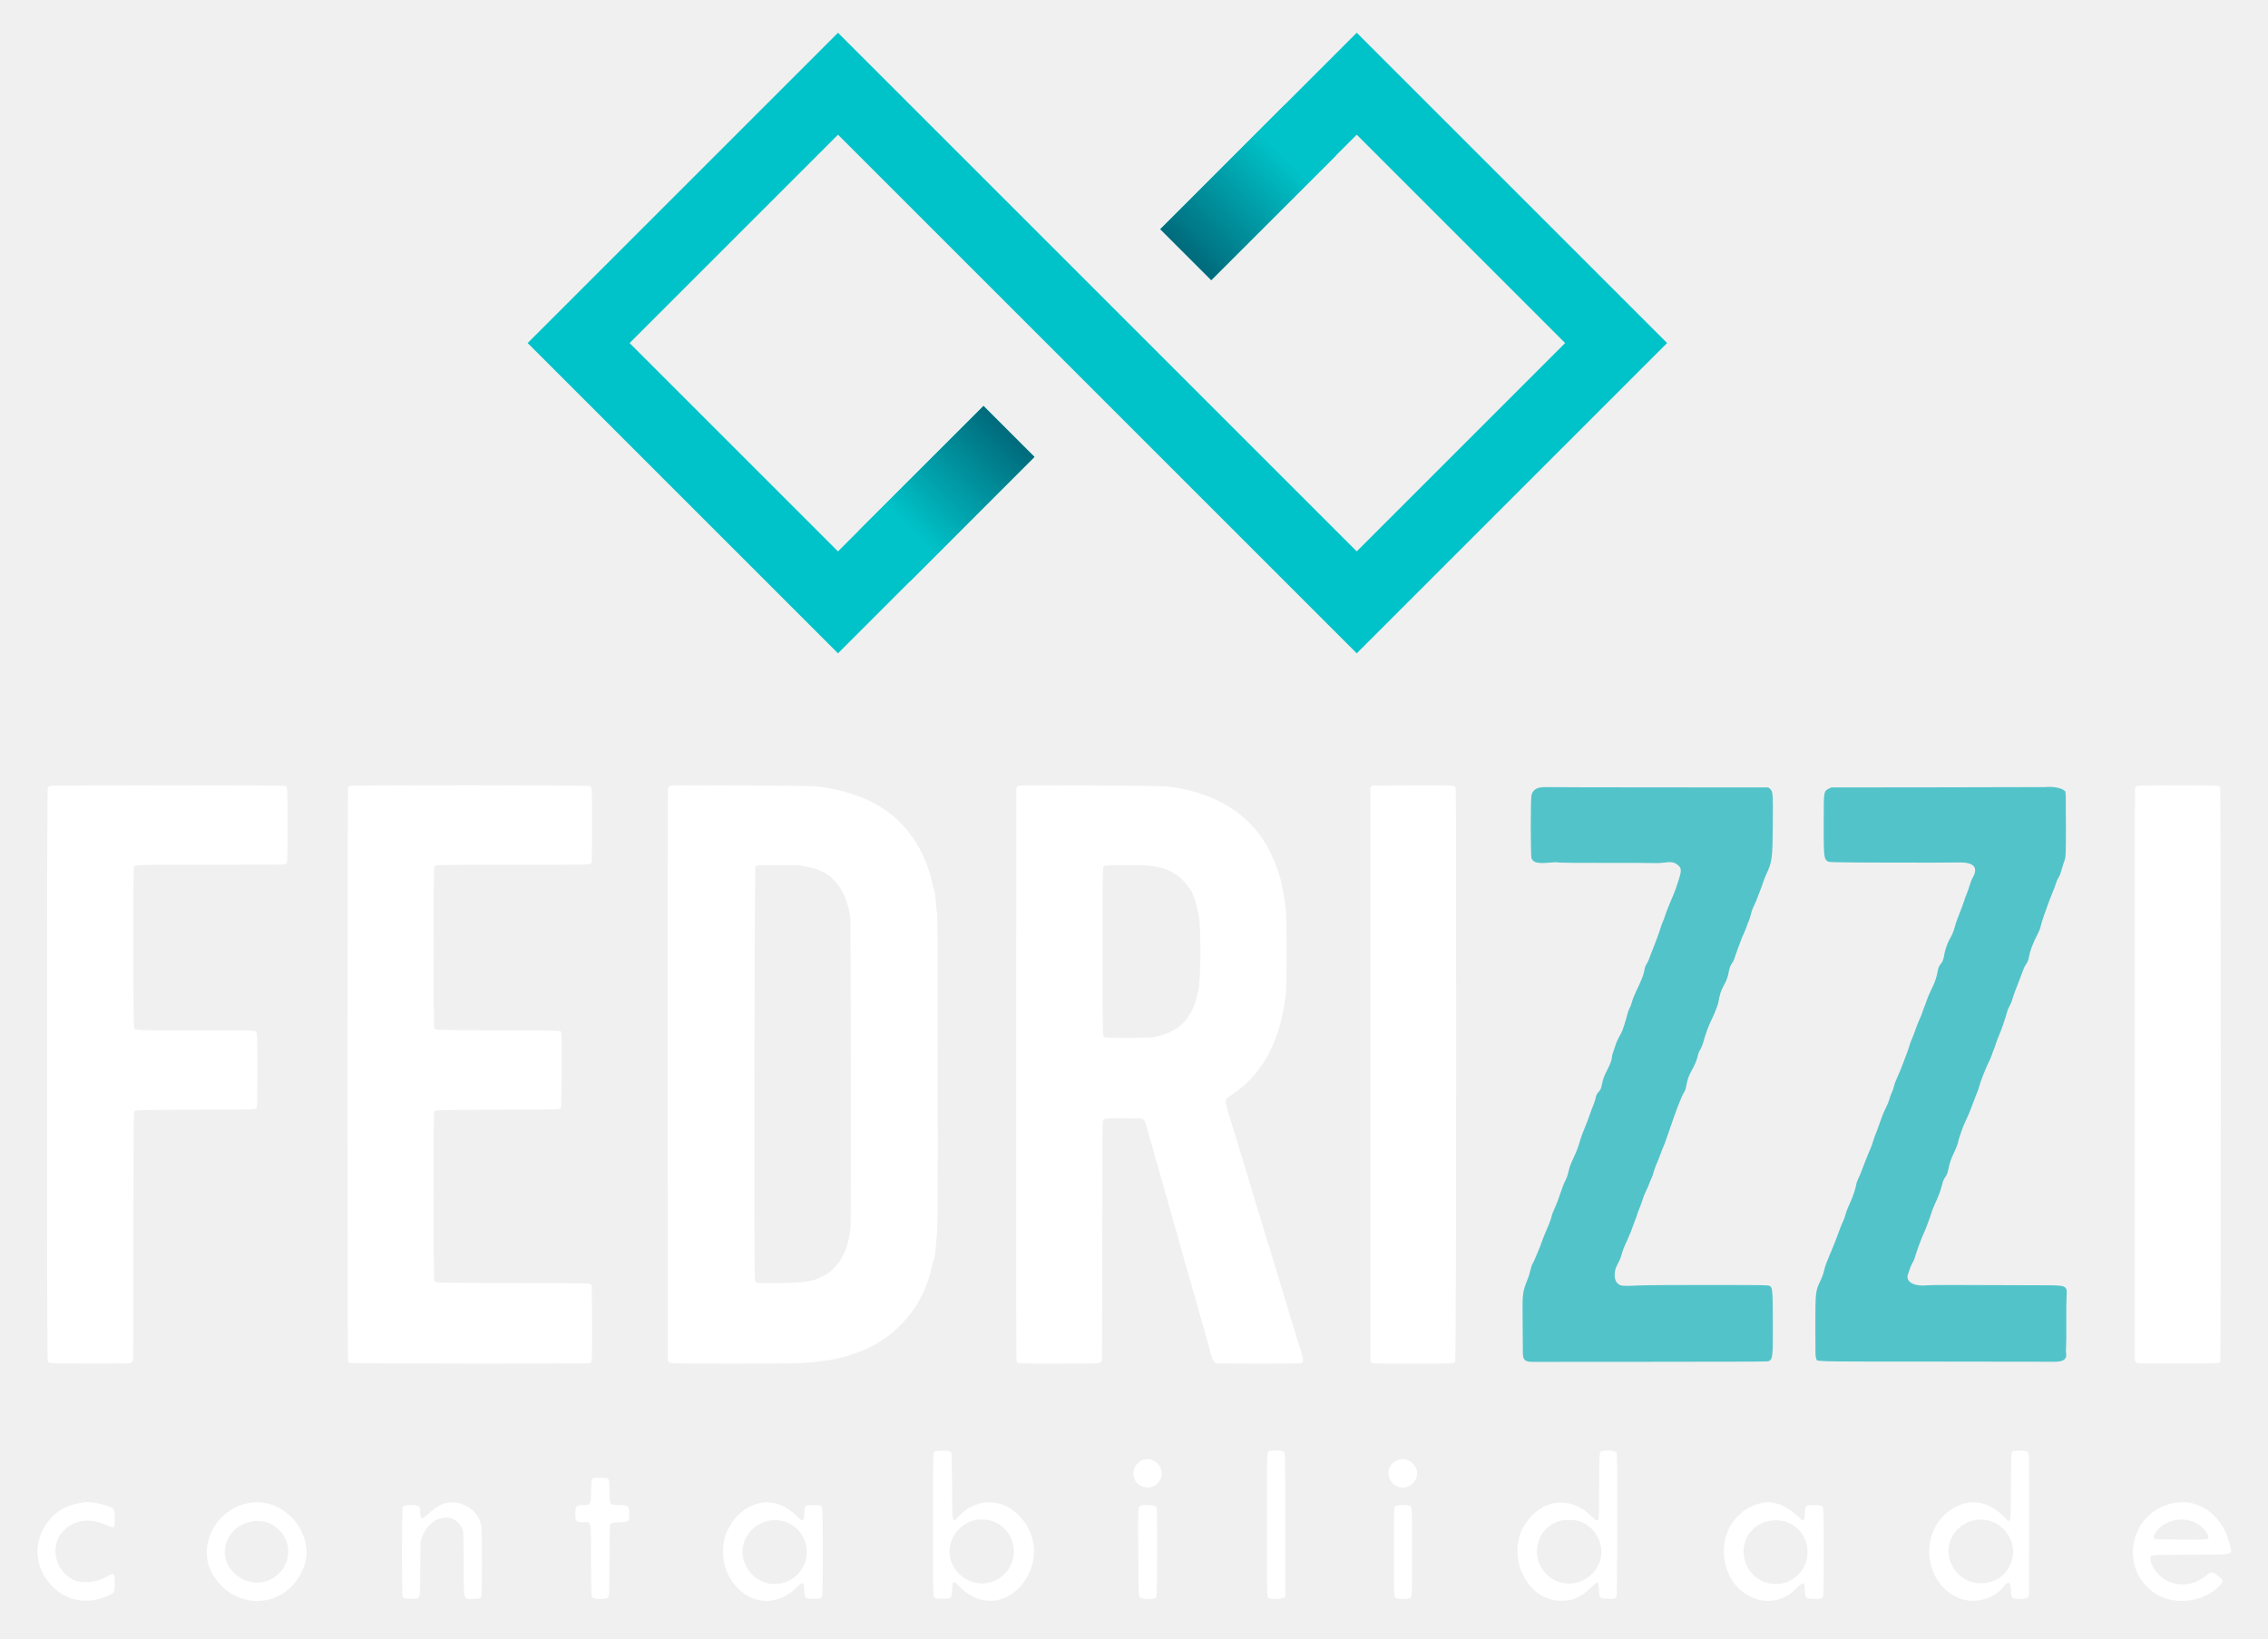
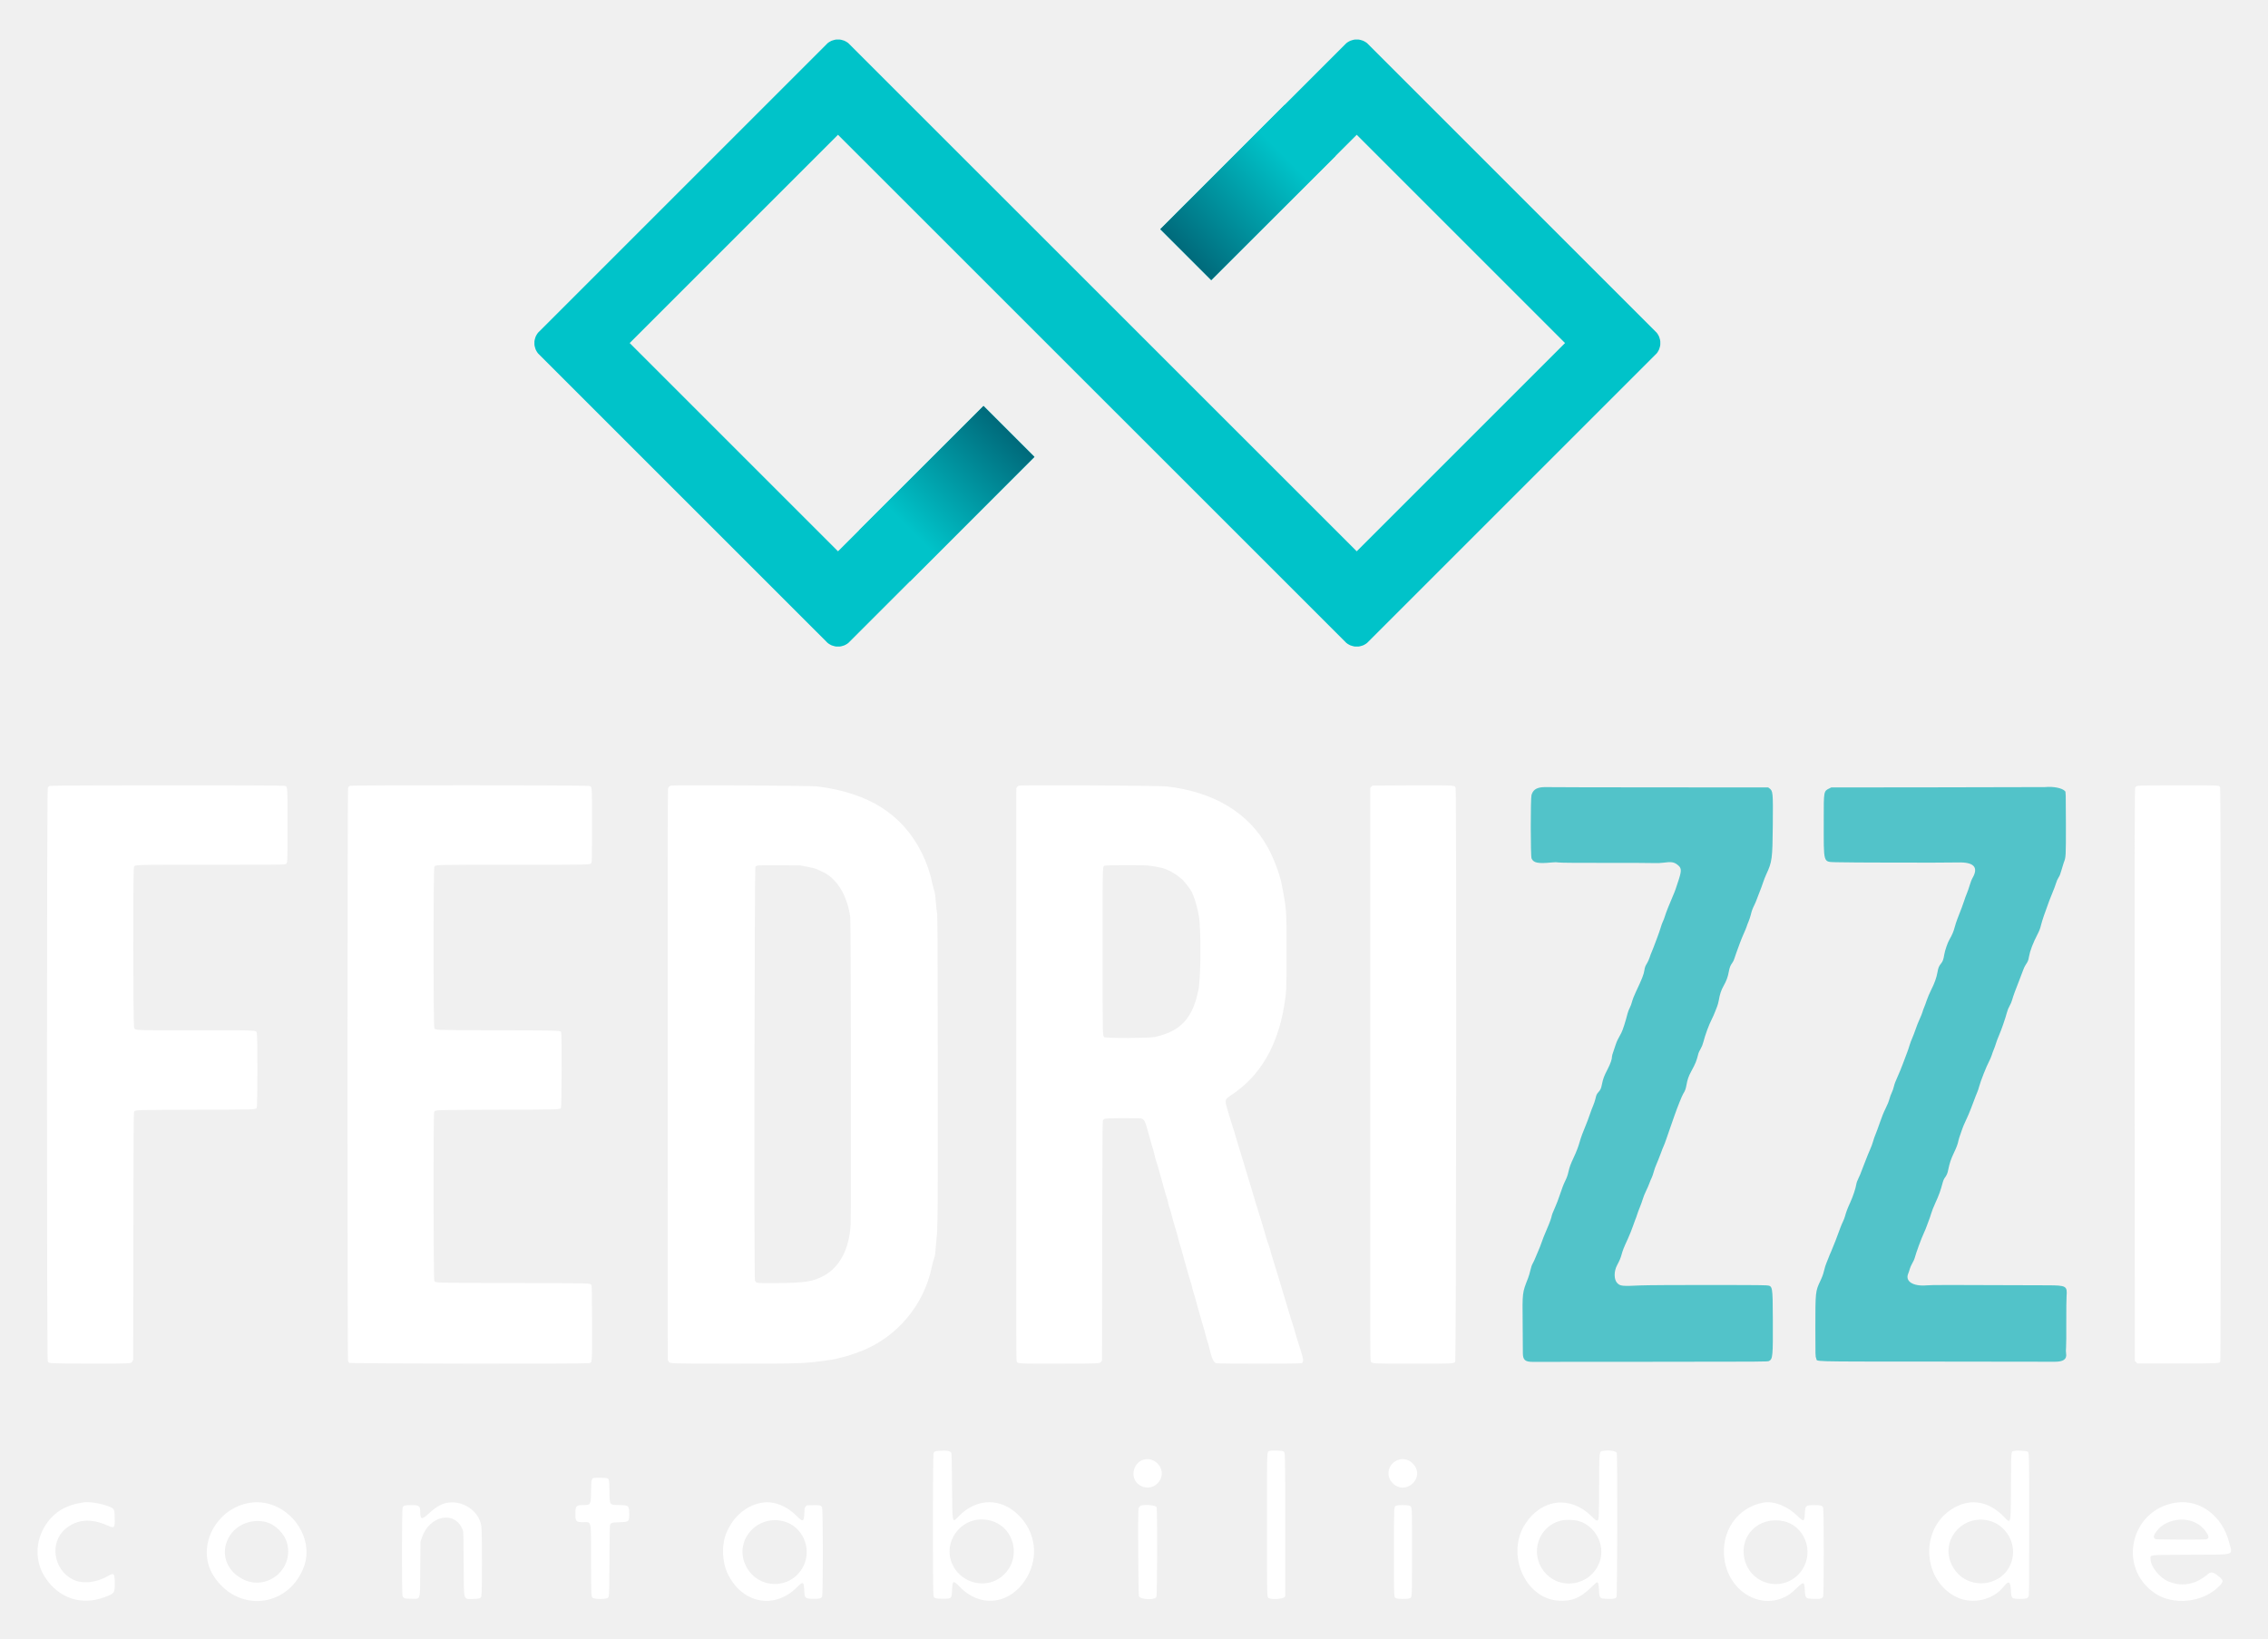
<svg xmlns="http://www.w3.org/2000/svg" viewBox="0 0 1950 1409">
  <defs>
    <linearGradient id="pontaA" gradientUnits="userSpaceOnUse" x1="867.5" y1="371" x2="782.634" y2="455.866">
      <stop offset="0" stop-color="#006A7B" />
      <stop offset="1" stop-color="#00C3C9" />
    </linearGradient>
    <linearGradient id="pontaB" gradientUnits="userSpaceOnUse" x1="1019.5" y1="219" x2="1104.37" y2="134.134">
      <stop offset="0" stop-color="#006A7B" />
      <stop offset="1" stop-color="#00C3C9" />
    </linearGradient>
  </defs>
-   <g fill="none" stroke-width="62" stroke-linejoin="miter" stroke-miterlimit="4" stroke-linecap="butt">
-     <path d="M867.5 371 L720.5 518 L497.5 295 L720.5 72 L1166.5 518 L1389.5 295 L1166.5 72 L1019.5 219" stroke="#00C3C9" />
-     <path d="M760.5 478 L867.5 371" stroke="url(#pontaA)" />
-     <path d="M1126.5 112 L1019.5 219" stroke="url(#pontaB)" />
-   </g>
+   <path fill="#00C3C9" d="M1007.5 207.0 L1007.5 207.0 L1031.5 231.0 L1031.5 231.0 L1041.4 240.9 L1051.3 231.0 L1166.3 116.1 L1166.5 115.9 L1166.7 116.1 L1345.4 294.8 L1345.6 295.0 L1345.4 295.2 L1166.7 473.9 L1166.5 474.1 L1166.3 473.9 L730.4 38.1 L729.4 37.1 L728.3 36.3 L727.1 35.6 L725.9 35.0 L724.6 34.6 L723.2 34.2 L721.9 34.0 L720.5 34.0 L719.1 34.0 L717.8 34.2 L716.4 34.6 L715.1 35.0 L713.9 35.6 L712.7 36.3 L711.6 37.1 L710.6 38.1 L463.6 285.1 L462.6 286.1 L461.8 287.2 L461.1 288.4 L460.5 289.6 L460.1 290.9 L459.7 292.3 L459.5 293.6 L459.5 295.0 L459.5 296.4 L459.7 297.7 L460.1 299.1 L460.5 300.4 L461.1 301.6 L461.8 302.8 L462.6 303.9 L463.6 304.9 L710.6 551.9 L711.6 552.9 L712.7 553.7 L713.9 554.4 L715.1 555.0 L716.4 555.4 L717.8 555.8 L719.1 556.0 L720.5 556.0 L721.9 556.0 L723.2 555.8 L724.6 555.4 L725.9 555.0 L727.1 554.4 L728.3 553.7 L729.4 552.9 L730.4 551.9 L861.1 421.2 L879.5 402.8 L889.4 392.9 L879.5 383.0 L879.5 383.0 L855.5 359.0 L855.5 359.0 L845.6 349.1 L835.7 359.0 L817.3 377.4 L720.7 473.9 L720.5 474.1 L720.3 473.9 L541.6 295.2 L541.4 295.0 L541.6 294.8 L720.3 116.1 L720.5 115.9 L720.7 116.1 L1156.6 551.9 L1157.6 552.9 L1158.7 553.7 L1159.9 554.4 L1161.1 555.0 L1162.4 555.4 L1163.8 555.8 L1165.1 556.0 L1166.5 556.0 L1167.9 556.0 L1169.2 555.8 L1170.6 555.4 L1171.9 555.0 L1173.1 554.4 L1174.3 553.7 L1175.4 552.9 L1176.4 551.9 L1423.4 304.9 L1424.4 303.9 L1425.2 302.8 L1425.9 301.6 L1426.5 300.4 L1426.9 299.1 L1427.3 297.7 L1427.5 296.4 L1427.5 295.0 L1427.5 293.6 L1427.3 292.3 L1426.9 290.9 L1426.5 289.6 L1425.9 288.4 L1425.2 287.2 L1424.4 286.1 L1423.4 285.1 L1176.4 38.1 L1175.4 37.1 L1174.3 36.3 L1173.1 35.6 L1171.9 35.0 L1170.6 34.6 L1169.2 34.2 L1167.9 34.0 L1166.5 34.0 L1165.1 34.0 L1163.8 34.2 L1162.4 34.6 L1161.1 35.0 L1159.9 35.6 L1158.7 36.3 L1157.6 37.1 L1156.6 38.1 L1025.9 168.8 L1013.6 181.0 L1007.5 187.2 L997.6 197.1Z" />
+   <path fill="url(#pontaA)" d="M845.6 349.1 L835.7 359.0 L817.3 377.4 L738.6 456.1 L782.4 499.9 L861.1 421.2 L879.5 402.8 L889.4 392.9 L879.5 383.0 L879.5 383.0Z" />
+   <path fill="url(#pontaB)" d="M1031.5 231.0 L1031.5 231.0 L1041.4 240.9 L1051.3 231.0 L1148.4 133.9 L1104.6 90.1 L1072.6 122.1 L997.6 197.1 L1007.5 207.0 L1007.5 207.0Z" />
  <g transform="translate(0,1409) scale(0.03333333,-0.03333333)">
    <path fill="#52C3C9" d="M39770 21960 c-153 -18 -230 -76 -267 -200 -26 -85 -25 -1575 1 -1635 50 -117 164 -140 522 -105 84 8 129 8 176 0 45 -9 383 -11 1198 -11 624 1 1191 -1 1260 -5 89 -4 159 -1 245 10 202 27 269 18 360 -51 108 -82 114 -141 39 -378 -76 -237 -100 -306 -152 -425 -100 -232 -181 -437 -207 -525 -15 -49 -40 -115 -56 -146 -15 -31 -40 -99 -54 -150 -15 -52 -52 -161 -84 -244 -32 -82 -75 -197 -96 -255 -21 -58 -47 -122 -57 -142 -10 -21 -32 -79 -48 -129 -16 -51 -47 -119 -69 -153 -41 -65 -56 -103 -66 -176 -15 -107 -61 -224 -220 -560 -44 -93 -84 -194 -99 -253 -14 -54 -41 -126 -60 -160 -19 -34 -44 -100 -56 -147 -50 -198 -124 -429 -157 -490 -101 -183 -119 -223 -150 -315 -18 -55 -46 -138 -62 -185 -17 -47 -31 -95 -31 -108 -1 -81 -35 -182 -114 -336 -92 -178 -118 -248 -146 -390 -23 -111 -34 -136 -91 -202 -47 -55 -51 -63 -78 -176 -11 -46 -36 -121 -56 -167 -20 -46 -61 -153 -90 -239 -29 -87 -73 -204 -98 -262 -71 -167 -134 -337 -163 -445 -33 -118 -83 -249 -154 -400 -78 -166 -105 -238 -135 -370 -21 -91 -42 -149 -86 -238 -36 -72 -86 -203 -129 -335 -39 -119 -98 -273 -130 -342 -57 -122 -81 -189 -96 -260 -9 -45 -100 -278 -154 -395 -23 -49 -63 -153 -90 -230 -26 -77 -71 -192 -100 -255 -29 -63 -61 -139 -71 -168 -10 -30 -37 -86 -59 -127 -29 -52 -47 -104 -65 -183 -13 -61 -40 -152 -60 -204 -151 -385 -148 -359 -140 -1163 3 -357 6 -701 5 -764 -1 -184 56 -236 255 -235 61 0 1449 1 3085 2 2898 1 2976 2 3010 20 96 52 102 120 98 1062 -5 893 -1 874 -170 890 -146 13 -2956 12 -3243 -2 -477 -23 -525 -18 -602 63 -86 91 -87 300 -3 458 67 126 90 181 115 270 32 118 57 180 163 411 46 102 104 244 127 315 24 72 54 155 67 185 14 30 35 89 47 130 13 41 44 127 71 190 26 63 60 158 75 210 15 52 52 144 82 204 30 60 68 147 85 195 17 47 43 112 60 144 16 32 40 102 54 155 14 53 44 140 68 192 24 52 71 172 106 265 34 94 71 188 82 209 11 22 42 103 68 180 27 78 75 218 108 311 33 94 83 235 110 315 63 182 188 494 217 540 50 79 68 129 86 233 25 138 54 223 121 345 118 219 135 262 187 467 6 22 31 74 56 116 29 50 53 107 69 170 54 204 137 431 221 599 29 58 64 138 79 178 14 40 39 104 56 143 16 39 36 112 44 162 23 143 62 264 116 358 81 143 119 245 145 394 19 100 38 147 90 219 19 26 42 74 50 105 9 31 34 106 57 166 22 61 62 169 88 240 26 72 73 185 103 252 31 68 62 142 68 165 7 24 29 84 51 135 21 50 47 129 58 175 22 96 47 162 94 256 19 37 47 106 64 153 16 47 50 134 75 195 25 60 62 161 82 224 21 63 57 157 81 207 153 330 163 399 171 1279 7 855 5 877 -90 948 l-28 21 -2757 2 c-1516 0 -2818 3 -2892 6 -74 2 -160 1 -190 -3z M52745 21964 c-22 -2 -1271 -5 -2775 -6 l-2735 -3 -46 -23 c-151 -74 -149 -61 -148 -831 0 -1137 -23 -1060 319 -1075 209 -10 2854 -15 3145 -6 405 12 533 -122 376 -396 -24 -41 -54 -119 -76 -194 -20 -69 -54 -165 -75 -215 -21 -49 -52 -135 -69 -190 -29 -90 -71 -203 -176 -470 -20 -49 -49 -142 -66 -205 -31 -116 -65 -197 -139 -325 -46 -80 -113 -277 -130 -380 -21 -128 -40 -180 -82 -231 -55 -66 -74 -111 -93 -224 -24 -139 -76 -286 -162 -455 -41 -82 -93 -204 -115 -270 -22 -66 -52 -149 -68 -185 -16 -36 -34 -87 -41 -115 -6 -27 -40 -111 -74 -185 -34 -74 -82 -193 -105 -265 -24 -71 -63 -174 -87 -228 -24 -54 -55 -138 -69 -185 -13 -48 -42 -132 -63 -187 -22 -55 -71 -186 -109 -290 -39 -105 -102 -258 -140 -340 -46 -99 -77 -181 -91 -242 -11 -51 -37 -124 -56 -163 -20 -39 -47 -114 -61 -167 -17 -63 -52 -148 -99 -242 -49 -98 -98 -219 -149 -369 -42 -122 -92 -258 -111 -301 -19 -44 -47 -123 -61 -177 -14 -53 -50 -149 -79 -213 -29 -64 -75 -177 -103 -251 -27 -74 -61 -160 -74 -190 -14 -30 -35 -87 -48 -125 -12 -39 -45 -114 -71 -167 -34 -68 -52 -119 -60 -170 -16 -101 -86 -310 -156 -463 -70 -153 -104 -242 -132 -348 -12 -43 -38 -110 -58 -150 -20 -40 -48 -108 -64 -152 -57 -164 -190 -508 -233 -602 -25 -54 -58 -134 -74 -178 -17 -44 -42 -107 -56 -140 -15 -32 -40 -115 -56 -183 -22 -91 -47 -161 -94 -261 -130 -274 -131 -287 -131 -1211 0 -743 0 -745 22 -792 42 -92 -305 -83 3058 -85 1634 -2 3024 -4 3090 -4 228 -2 322 66 297 215 -6 40 -7 94 -1 150 5 48 8 341 6 650 -1 308 2 611 7 672 21 268 -5 283 -484 285 -2704 11 -2991 10 -3120 -1 -355 -32 -567 103 -479 306 11 27 29 79 39 117 11 38 40 103 64 145 25 42 53 101 61 131 41 151 169 501 237 647 31 66 68 157 83 204 16 47 38 108 51 136 12 28 36 100 54 160 17 60 64 181 105 269 104 227 136 318 200 556 8 30 26 71 39 90 63 86 77 119 100 230 34 165 68 266 141 420 73 154 100 224 120 322 8 37 30 106 48 155 19 48 42 114 51 147 9 33 51 130 91 215 41 85 100 223 131 305 116 308 152 401 173 448 11 27 30 84 41 127 34 134 191 530 258 653 22 40 51 109 66 155 14 46 40 115 56 154 17 39 41 107 54 152 13 45 47 135 76 201 59 133 168 448 206 594 16 62 40 120 68 169 26 43 53 107 66 155 23 87 99 294 198 542 33 83 72 186 87 230 15 44 44 105 65 135 58 86 68 110 84 206 27 153 103 354 224 587 45 87 67 146 86 225 14 59 48 170 75 247 119 338 175 488 228 610 30 71 68 171 83 222 16 56 42 116 68 155 31 48 49 94 77 197 20 73 45 156 56 184 57 145 57 143 56 1018 -2 792 -2 807 -22 829 -73 80 -297 125 -520 104z" />
    <path fill="#FFFFFF" d="M1283 21995 c-17 -7 -40 -26 -50 -41 -28 -43 -28 -14764 -1 -14807 36 -54 -13 -52 1063 -55 1110 -2 1083 -4 1119 58 l21 35 5 3190 c4 2760 7 3193 19 3212 34 50 -37 48 1586 53 1618 5 1549 3 1577 53 22 37 24 1868 3 1924 -30 79 100 73 -1579 73 -1647 0 -1546 -4 -1586 62 -27 44 -32 4079 -5 4144 29 69 -118 64 1975 64 1561 0 1896 2 1923 13 67 28 62 -46 62 1003 0 1074 6 992 -76 1021 -54 19 -6012 17 -6056 -2z M9024 21996 c-19 -8 -36 -27 -45 -47 -20 -48 -21 -14747 -1 -14794 7 -17 23 -37 35 -45 31 -21 6121 -28 6183 -8 81 27 76 -45 75 1029 -2 789 -4 956 -16 978 -30 60 105 56 -2030 61 -2110 5 -1986 2 -2023 57 -23 36 -27 4310 -4 4351 35 61 -92 56 1642 62 1706 5 1606 2 1631 62 16 37 21 1838 6 1911 -17 78 130 71 -1637 77 -1712 5 -1604 1 -1637 63 -28 51 -28 4108 0 4151 39 60 -89 56 2027 56 2102 0 1988 -3 2024 53 15 22 17 119 16 967 0 1030 3 981 -60 1012 -47 24 -6132 27 -6186 4z M17303 22002 c-37 -11 -61 -38 -72 -80 -8 -28 -10 -2252 -9 -7388 l3 -7349 20 -35 c37 -62 -52 -59 1665 -59 1843 -1 1827 -2 2545 101 44 6 134 26 199 44 66 19 126 34 134 34 20 0 282 87 409 136 936 362 1636 1193 1838 2182 13 65 38 158 55 208 25 73 33 114 41 229 5 77 16 201 24 275 34 312 36 512 33 4430 -3 3608 -4 3893 -20 3995 -10 61 -24 196 -32 300 -13 162 -20 207 -50 305 -19 63 -42 153 -51 200 -39 208 -144 508 -259 738 -499 996 -1364 1546 -2696 1714 -167 21 -3712 40 -3777 20z m3522 -2094 c128 -24 207 -44 240 -61 28 -13 79 -37 115 -52 391 -162 667 -598 752 -1186 15 -110 24 -7618 9 -7927 -31 -623 -279 -1100 -686 -1322 -288 -156 -492 -187 -1255 -192 -506 -3 -501 -4 -528 76 -24 75 -12 10638 13 10666 35 39 49 40 605 37 l545 -3 190 -36z M26281 22001 c-13 -3 -34 -19 -45 -34 l-21 -28 -3 -7369 c-2 -5879 0 -7376 10 -7407 26 -78 -44 -73 1088 -72 1080 0 1055 -1 1094 52 l21 28 5 3088 c5 2952 6 3088 23 3114 33 51 65 52 899 48 160 -1 172 -19 273 -391 68 -250 96 -351 115 -406 11 -30 29 -100 41 -157 11 -56 32 -129 45 -162 13 -33 35 -105 49 -160 15 -55 46 -167 70 -250 24 -82 62 -218 84 -301 22 -83 51 -180 65 -215 13 -35 29 -95 35 -132 7 -38 25 -106 42 -150 16 -45 39 -122 50 -172 18 -81 46 -179 139 -485 16 -53 36 -128 44 -167 9 -39 28 -109 44 -155 16 -46 37 -117 46 -158 9 -41 34 -133 56 -205 21 -71 61 -213 89 -315 28 -102 60 -209 71 -239 12 -30 30 -95 40 -146 10 -50 31 -123 45 -161 14 -38 35 -107 46 -154 11 -47 37 -143 59 -215 21 -71 60 -206 85 -300 26 -93 60 -211 76 -262 15 -50 36 -124 45 -165 9 -40 25 -94 35 -121 10 -26 32 -102 48 -170 71 -297 114 -391 186 -407 53 -13 2127 -13 2180 0 90 21 83 68 -95 615 -27 83 -60 195 -74 250 -14 56 -32 117 -40 137 -9 20 -29 81 -45 135 -63 214 -254 850 -306 1018 -23 77 -62 203 -85 280 -23 77 -61 201 -85 275 -24 74 -51 167 -59 205 -9 39 -30 104 -46 145 -16 41 -40 113 -53 160 -67 237 -206 697 -277 915 -21 66 -46 149 -55 185 -9 36 -31 112 -50 170 -19 58 -52 168 -75 245 -72 241 -140 465 -180 595 -22 69 -60 195 -85 280 -89 302 -136 456 -166 545 -17 50 -40 122 -51 160 -11 39 -38 129 -59 200 -86 290 -88 285 121 425 710 478 1156 1234 1329 2255 64 375 65 409 66 1410 0 1113 0 1118 -133 1785 -48 242 -201 644 -346 908 -493 902 -1401 1449 -2626 1584 -207 22 -3726 41 -3799 19z m3339 -2061 c87 -9 237 -35 350 -61 167 -38 423 -191 558 -333 75 -80 222 -283 222 -308 0 -6 17 -49 39 -97 40 -89 109 -348 135 -506 57 -339 51 -1574 -9 -1884 -143 -744 -459 -1089 -1125 -1233 -152 -33 -1273 -36 -1309 -4 -41 37 -41 26 -41 2216 0 2348 -5 2175 60 2207 31 16 974 18 1120 3z M35414 22003 c-12 -2 -32 -15 -45 -29 l-24 -26 -2 -7386 c-3 -7303 -3 -7387 17 -7419 32 -54 17 -53 1093 -53 1069 0 1036 -2 1082 50 27 30 37 14741 10 14806 -28 67 27 64 -1097 63 -557 -1 -1023 -4 -1034 -6z M55123 21995 c-17 -7 -39 -27 -47 -44 -15 -27 -16 -727 -14 -7410 l3 -7381 33 -32 32 -33 1033 0 c1111 0 1082 -1 1106 52 19 42 16 14775 -4 14813 -8 15 -28 33 -46 39 -52 18 -2054 15 -2096 -4z M24225 4841 c-103 -7 -127 -17 -146 -63 -20 -48 -21 -3623 -1 -3681 23 -63 51 -72 237 -72 233 0 232 -1 243 234 12 242 27 248 201 69 549 -563 1337 -444 1736 262 295 523 216 1140 -203 1572 -459 473 -1096 470 -1561 -7 -176 -181 -166 -225 -174 779 -4 483 -11 835 -17 850 -20 54 -114 71 -315 57z m1235 -1781 c750 -119 945 -1102 302 -1517 -358 -231 -863 -126 -1117 231 -421 595 89 1400 815 1286z M32750 4838 c-76 -28 -70 135 -70 -1901 0 -1964 -3 -1869 52 -1898 68 -37 346 -22 390 21 l28 28 0 1836 c0 1912 1 1872 -45 1902 -34 23 -301 31 -355 12z M41360 4841 c-116 -19 -108 46 -113 -911 -4 -845 -5 -858 -41 -882 -24 -17 -43 -3 -160 110 -546 532 -1272 449 -1699 -195 -513 -774 -16 -1933 853 -1988 338 -22 562 69 841 342 75 73 141 133 147 133 35 0 49 -48 55 -194 10 -223 15 -228 221 -234 164 -5 208 4 232 49 21 41 27 3678 6 3717 -28 51 -197 77 -342 53z m-632 -1813 c427 -131 680 -620 537 -1038 -218 -640 -1054 -778 -1456 -240 -349 468 -122 1139 435 1286 128 34 358 30 484 -8z M51995 4845 c-5 -2 -27 -6 -48 -10 -76 -12 -71 44 -77 -900 -6 -1037 6 -985 -189 -787 -421 427 -925 482 -1391 152 -785 -556 -673 -1840 195 -2241 405 -187 933 -63 1201 283 123 158 173 130 183 -102 9 -213 17 -220 241 -219 150 0 188 11 212 59 17 33 18 142 18 1851 0 1928 2 1868 -49 1893 -24 12 -272 30 -296 21z m-677 -1810 c382 -102 646 -493 602 -888 -93 -818 -1202 -998 -1574 -255 -317 632 276 1330 972 1143z M29501 4614 c-258 -70 -354 -426 -165 -610 188 -184 479 -133 596 104 133 269 -138 587 -431 506z M36090 4615 c-277 -78 -369 -407 -169 -608 343 -343 859 151 524 502 -97 102 -228 141 -355 106z M15340 4143 c-85 -11 -89 -25 -94 -356 -6 -344 -7 -345 -211 -346 -174 -1 -193 -24 -194 -226 -1 -192 18 -214 189 -215 236 -2 215 96 216 -991 2 -986 -1 -939 64 -971 47 -24 280 -26 337 -3 72 29 67 -38 73 970 4 716 8 915 18 933 28 49 52 55 247 61 241 8 245 12 245 218 -1 210 -13 221 -260 225 -254 5 -243 -11 -250 358 -5 289 -8 307 -53 332 -22 12 -257 20 -327 11z M2152 3510 c-441 -62 -750 -244 -966 -568 -289 -434 -291 -974 -5 -1392 354 -519 923 -703 1506 -488 267 98 273 106 273 356 0 266 -19 286 -180 191 -299 -175 -666 -210 -908 -84 -496 256 -597 949 -190 1297 293 250 647 284 1066 103 212 -92 215 -89 210 183 -4 250 -1 246 -221 322 -187 65 -443 100 -585 80z M6484 3505 c-907 -114 -1444 -1144 -981 -1880 600 -956 1897 -852 2321 185 340 830 -434 1808 -1340 1695z m371 -500 c255 -65 499 -315 557 -572 152 -673 -542 -1215 -1153 -902 -454 233 -594 734 -318 1140 191 282 571 421 914 334z M19695 3508 c-411 -50 -763 -335 -952 -768 -135 -308 -123 -752 26 -1066 367 -768 1192 -936 1777 -363 174 171 187 166 199 -80 10 -193 20 -203 220 -208 158 -5 210 7 238 54 29 51 29 2272 -1 2312 -35 48 -54 52 -230 49 l-164 -3 -27 -31 c-27 -29 -28 -36 -34 -169 -11 -232 -34 -240 -206 -67 -246 247 -565 375 -846 340z m524 -487 c484 -130 732 -701 503 -1157 -323 -643 -1238 -601 -1510 70 -255 628 338 1268 1007 1087z M56135 3505 c-1178 -166 -1534 -1679 -549 -2340 475 -320 1230 -240 1645 174 125 124 126 157 13 251 -153 127 -211 141 -290 73 -309 -266 -648 -335 -997 -203 -245 93 -487 388 -487 594 0 109 -87 100 1032 106 1197 6 1081 -30 998 308 -170 687 -745 1124 -1365 1037z m355 -466 c161 -43 294 -132 394 -264 98 -131 106 -194 25 -216 -48 -14 -1282 -10 -1309 4 -72 36 -57 104 54 238 179 217 534 318 836 238z M11505 3494 c-138 -30 -284 -119 -448 -274 -170 -159 -217 -154 -217 28 0 175 -21 192 -235 192 -162 0 -193 -8 -220 -60 -20 -39 -23 -2249 -2 -2289 30 -58 55 -66 221 -66 255 0 230 -83 236 770 l6 700 33 100 c195 589 868 716 1058 200 17 -47 18 -106 23 -870 6 -997 -18 -905 240 -905 155 0 193 11 215 64 22 52 22 1674 0 1816 -60 400 -497 685 -910 594z M45480 3504 c-674 -124 -1104 -755 -1000 -1467 128 -871 1002 -1341 1674 -900 39 26 123 97 186 159 186 180 202 177 213 -49 11 -215 15 -220 232 -225 178 -5 216 5 240 62 22 53 22 2239 0 2292 -22 54 -59 64 -225 64 -226 0 -238 -10 -246 -211 -10 -219 -28 -226 -188 -71 -268 261 -614 396 -886 346z m510 -475 c555 -111 816 -789 488 -1266 -410 -598 -1324 -416 -1483 294 -135 601 373 1097 995 972z M29443 3433 c-31 -6 -70 -48 -77 -84 -17 -86 -6 -2223 12 -2259 44 -89 392 -106 448 -22 25 36 30 2278 6 2320 -26 46 -252 72 -389 45z M36013 3424 c-61 -30 -58 25 -58 -1199 0 -1254 -6 -1159 70 -1191 43 -18 274 -18 325 -1 75 26 71 -52 71 1201 0 1223 4 1156 -61 1188 -48 25 -299 26 -347 2z" />
  </g>
</svg>
